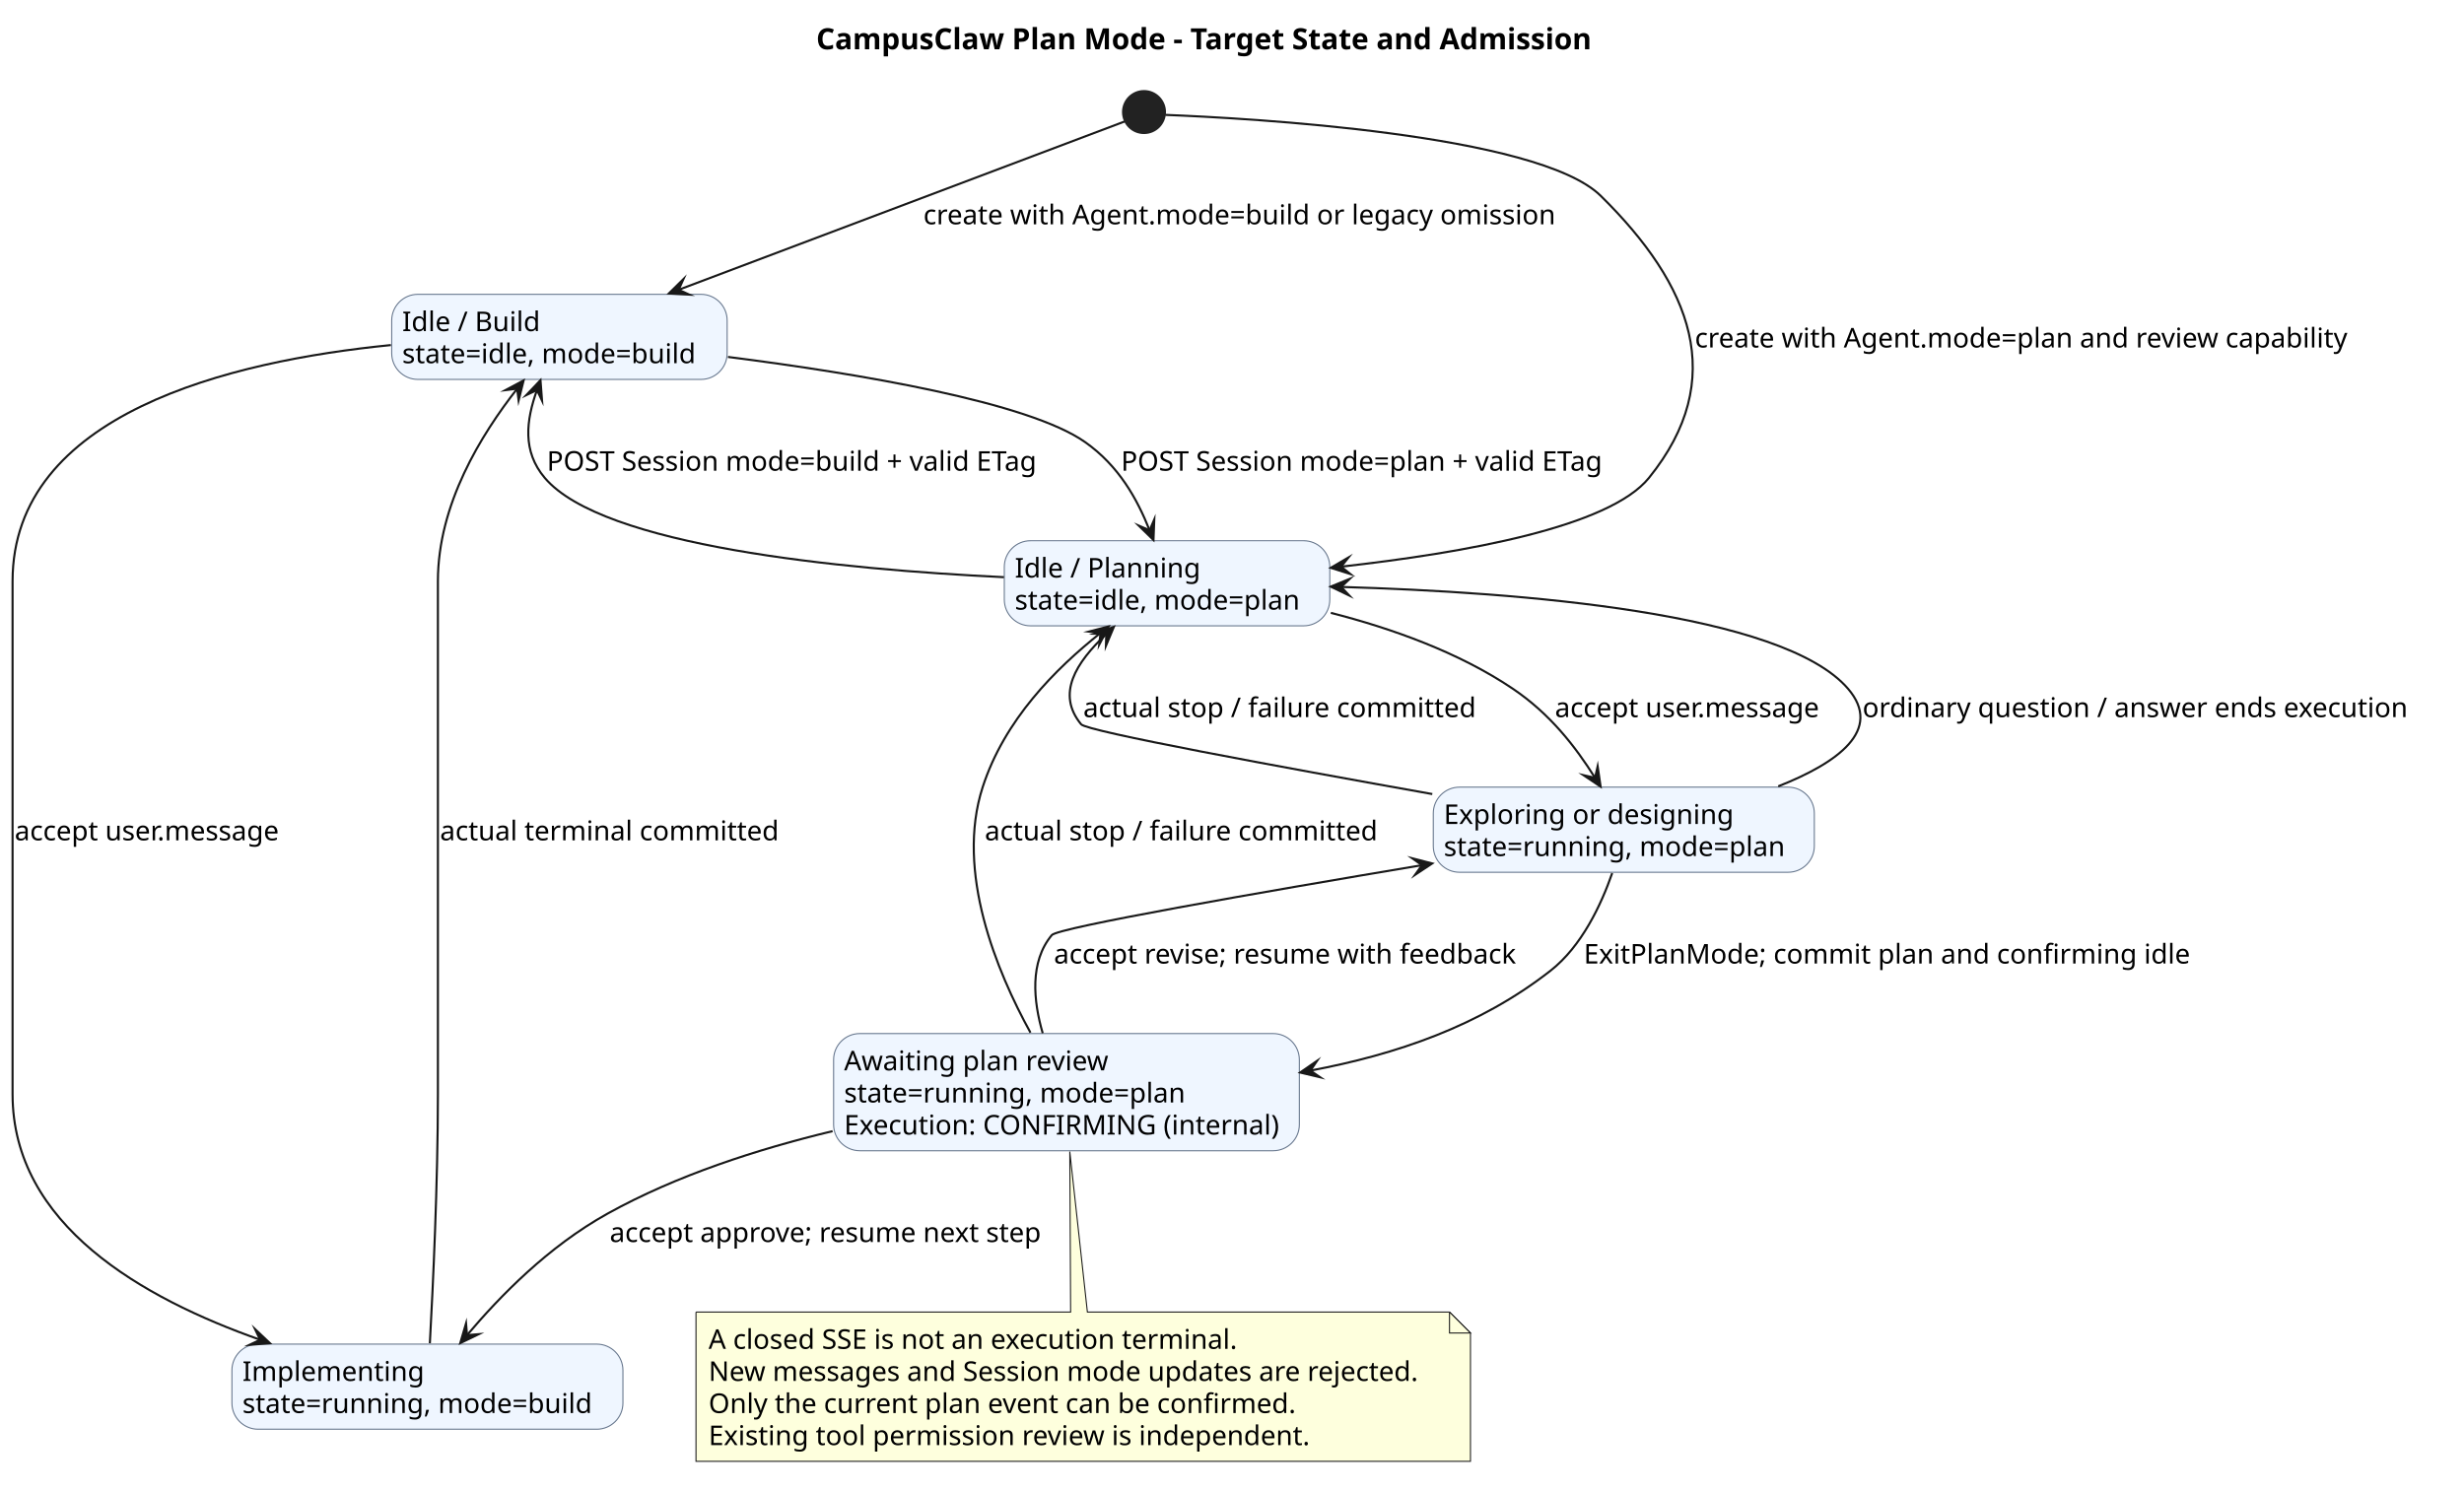
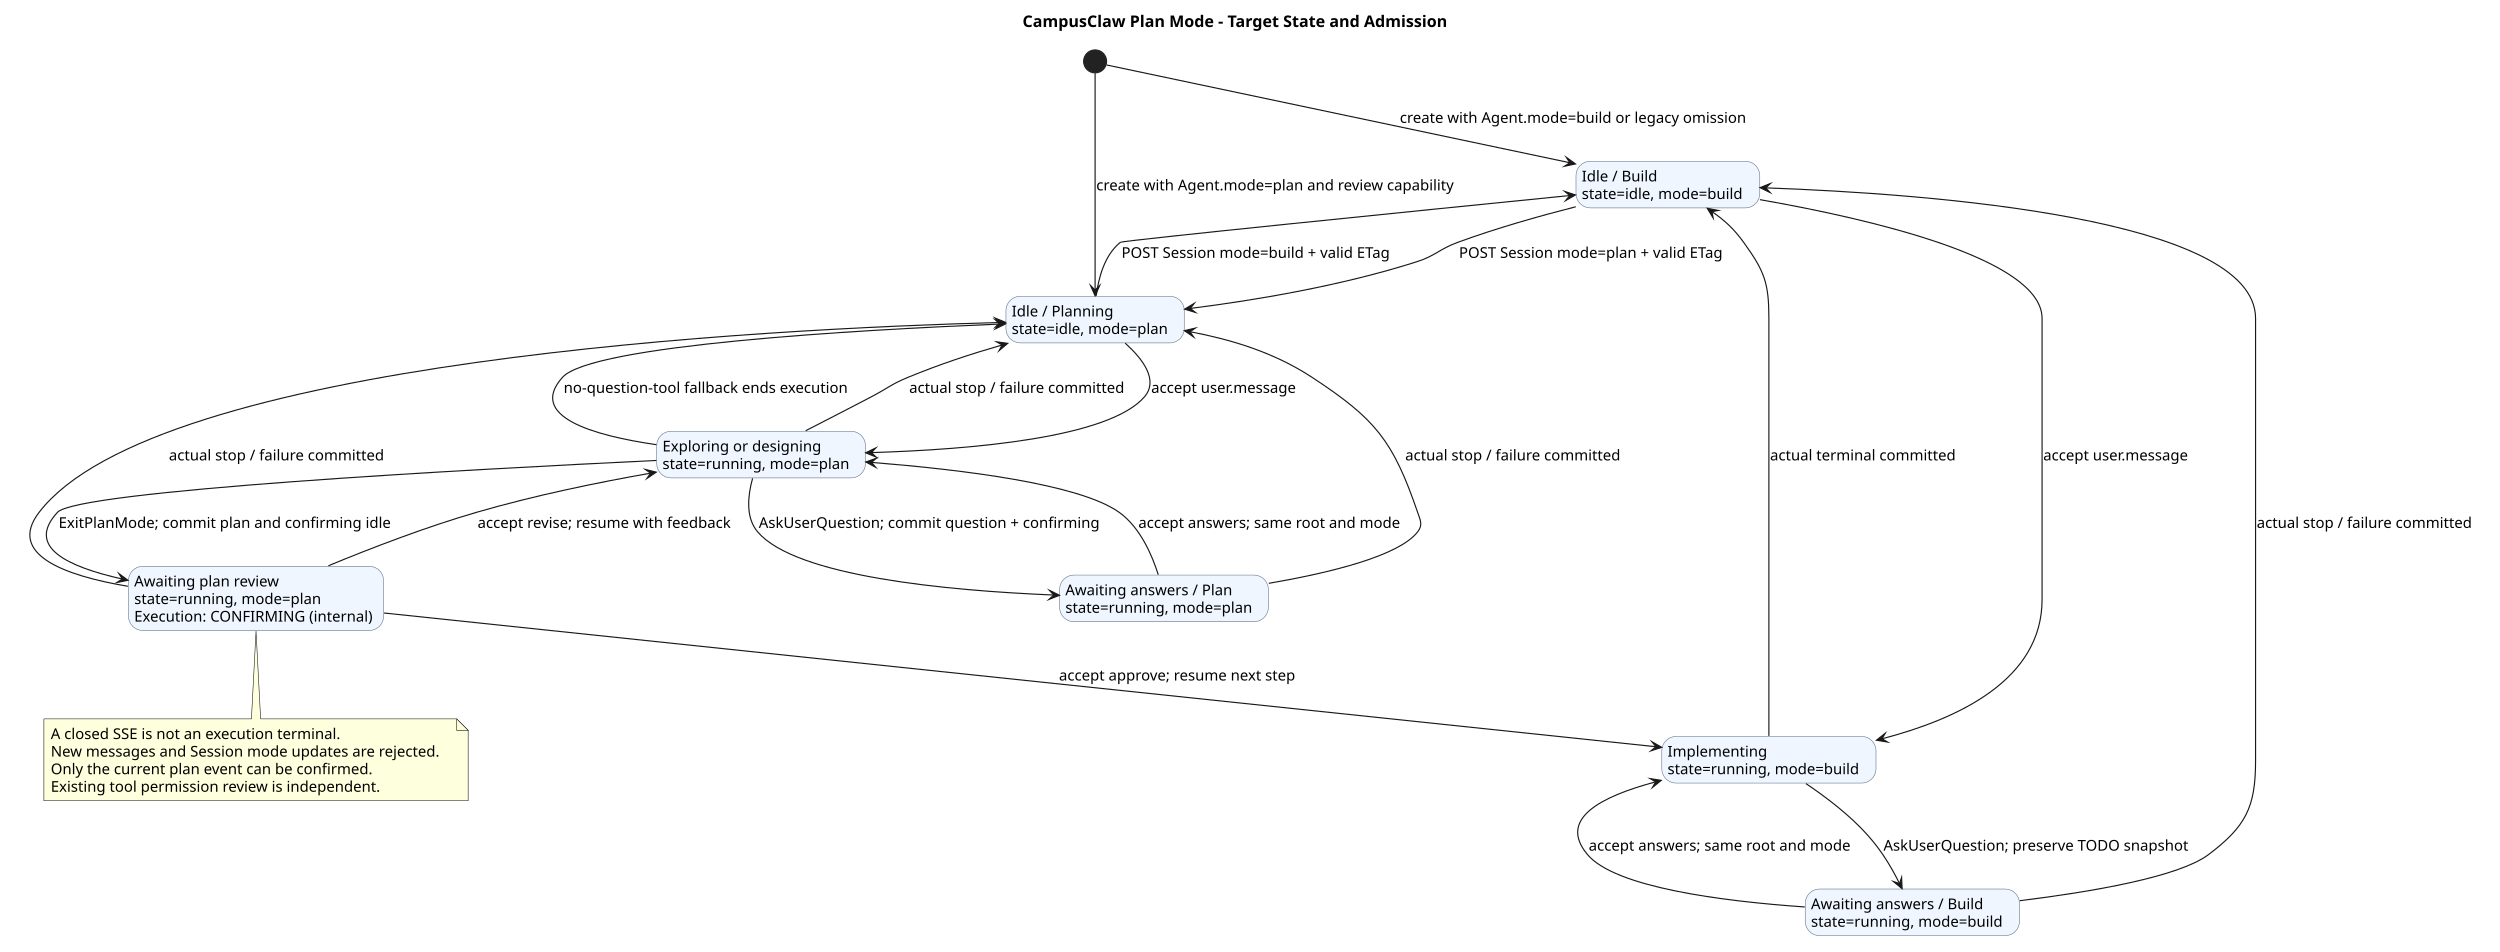
- <svg xmlns="http://www.w3.org/2000/svg" contentStyleType="text/css" data-diagram-type="STATE" height="712px" preserveAspectRatio="none" style="width:1176px;height:712px;background:#FFFFFF;" version="1.1" viewBox="0 0 1176 712" width="1176px" zoomAndPan="magnify">
+ <svg xmlns="http://www.w3.org/2000/svg" contentStyleType="text/css" data-diagram-type="STATE" height="829px" preserveAspectRatio="none" style="width:2178px;height:829px;background:#FFFFFF;" version="1.1" viewBox="0 0 2178 829" width="2178px" zoomAndPan="magnify">
  <defs />
  <g>
-     <g class="title" data-source-line="348">
-       <text fill="#000000" font-family="sans-serif" font-size="14" font-weight="700" lengthAdjust="spacing" textLength="390.018" x="389.556" y="23.535">CampusClaw Plan Mode - Target State and Admission</text>
+     <g class="title" data-source-line="382">
+       <text fill="#000000" font-family="sans-serif" font-size="14" font-weight="700" lengthAdjust="spacing" textLength="390.018" x="890.797" y="23.535">CampusClaw Plan Mode - Target State and Admission</text>
    </g>
-     <rect fill="#EFF6FF" height="40.621" rx="12.5" ry="12.5" style="stroke:#64748B;stroke-width:0.5;" width="160.103" x="186.95" y="140.488" />
-     <text fill="#000000" font-family="sans-serif" font-size="13" lengthAdjust="spacing" textLength="69.215" x="191.95" y="158.057">Idle / Build</text>
-     <text fill="#000000" font-family="sans-serif" font-size="13" lengthAdjust="spacing" textLength="150.103" x="191.95" y="173.367">state=idle, mode=build</text>
-     <rect fill="#EFF6FF" height="40.621" rx="12.5" ry="12.5" style="stroke:#64748B;stroke-width:0.5;" width="155.342" x="479.33" y="258.108" />
-     <text fill="#000000" font-family="sans-serif" font-size="13" lengthAdjust="spacing" textLength="92.162" x="484.33" y="275.677">Idle / Planning</text>
-     <text fill="#000000" font-family="sans-serif" font-size="13" lengthAdjust="spacing" textLength="145.342" x="484.33" y="290.987">state=idle, mode=plan</text>
-     <rect fill="#EFF6FF" height="40.621" rx="12.5" ry="12.5" style="stroke:#64748B;stroke-width:0.5;" width="181.856" x="684.07" y="375.738" />
-     <text fill="#000000" font-family="sans-serif" font-size="13" lengthAdjust="spacing" textLength="143.641" x="689.07" y="393.307">Exploring or designing</text>
-     <text fill="#000000" font-family="sans-serif" font-size="13" lengthAdjust="spacing" textLength="171.856" x="689.07" y="408.617">state=running, mode=plan</text>
-     <rect fill="#EFF6FF" height="55.932" rx="12.5" ry="12.5" style="stroke:#64748B;stroke-width:0.5;" width="222.285" x="397.86" y="493.358" />
-     <text fill="#000000" font-family="sans-serif" font-size="13" lengthAdjust="spacing" textLength="130.438" x="402.86" y="510.927">Awaiting plan review</text>
-     <text fill="#000000" font-family="sans-serif" font-size="13" lengthAdjust="spacing" textLength="171.856" x="402.86" y="526.237">state=running, mode=plan</text>
-     <text fill="#000000" font-family="sans-serif" font-size="13" lengthAdjust="spacing" textLength="212.285" x="402.86" y="541.548">Execution: CONFIRMING (internal)</text>
-     <rect fill="#EFF6FF" height="40.621" rx="12.5" ry="12.5" style="stroke:#64748B;stroke-width:0.5;" width="186.617" x="110.69" y="641.598" />
-     <text fill="#000000" font-family="sans-serif" font-size="13" lengthAdjust="spacing" textLength="87.306" x="115.69" y="659.167">Implementing</text>
-     <text fill="#000000" font-family="sans-serif" font-size="13" lengthAdjust="spacing" textLength="176.617" x="115.69" y="674.477">state=running, mode=build</text>
-     <g class="start_entity" data-qualified-name=".start." data-source-line="363" id="ent0006">
-       <ellipse cx="546" cy="53.488" fill="#222222" rx="10" ry="10" style="stroke:#222222;stroke-width:1;" />
+     <rect fill="#EFF6FF" height="40.621" rx="12.5" ry="12.5" style="stroke:#64748B;stroke-width:0.5;" width="160.103" x="1373" y="140.488" />
+     <text fill="#000000" font-family="sans-serif" font-size="13" lengthAdjust="spacing" textLength="69.215" x="1378" y="158.057">Idle / Build</text>
+     <text fill="#000000" font-family="sans-serif" font-size="13" lengthAdjust="spacing" textLength="150.103" x="1378" y="173.367">state=idle, mode=build</text>
+     <rect fill="#EFF6FF" height="40.621" rx="12.5" ry="12.5" style="stroke:#64748B;stroke-width:0.5;" width="155.342" x="876.38" y="258.108" />
+     <text fill="#000000" font-family="sans-serif" font-size="13" lengthAdjust="spacing" textLength="92.162" x="881.38" y="275.677">Idle / Planning</text>
+     <text fill="#000000" font-family="sans-serif" font-size="13" lengthAdjust="spacing" textLength="145.342" x="881.38" y="290.987">state=idle, mode=plan</text>
+     <rect fill="#EFF6FF" height="40.621" rx="12.5" ry="12.5" style="stroke:#64748B;stroke-width:0.5;" width="181.856" x="572.12" y="375.728" />
+     <text fill="#000000" font-family="sans-serif" font-size="13" lengthAdjust="spacing" textLength="143.641" x="577.12" y="393.297">Exploring or designing</text>
+     <text fill="#000000" font-family="sans-serif" font-size="13" lengthAdjust="spacing" textLength="171.856" x="577.12" y="408.607">state=running, mode=plan</text>
+     <rect fill="#EFF6FF" height="55.932" rx="12.5" ry="12.5" style="stroke:#64748B;stroke-width:0.5;" width="222.285" x="111.91" y="493.358" />
+     <text fill="#000000" font-family="sans-serif" font-size="13" lengthAdjust="spacing" textLength="130.438" x="116.91" y="510.927">Awaiting plan review</text>
+     <text fill="#000000" font-family="sans-serif" font-size="13" lengthAdjust="spacing" textLength="171.856" x="116.91" y="526.237">state=running, mode=plan</text>
+     <text fill="#000000" font-family="sans-serif" font-size="13" lengthAdjust="spacing" textLength="212.285" x="116.91" y="541.548">Execution: CONFIRMING (internal)</text>
+     <rect fill="#EFF6FF" height="40.621" rx="12.5" ry="12.5" style="stroke:#64748B;stroke-width:0.5;" width="186.617" x="1447.74" y="641.598" />
+     <text fill="#000000" font-family="sans-serif" font-size="13" lengthAdjust="spacing" textLength="87.306" x="1452.74" y="659.167">Implementing</text>
+     <text fill="#000000" font-family="sans-serif" font-size="13" lengthAdjust="spacing" textLength="176.617" x="1452.74" y="674.477">state=running, mode=build</text>
+     <rect fill="#EFF6FF" height="40.621" rx="12.5" ry="12.5" style="stroke:#64748B;stroke-width:0.5;" width="181.856" x="923.12" y="501.008" />
+     <text fill="#000000" font-family="sans-serif" font-size="13" lengthAdjust="spacing" textLength="151.144" x="928.12" y="518.577">Awaiting answers / Plan</text>
+     <text fill="#000000" font-family="sans-serif" font-size="13" lengthAdjust="spacing" textLength="171.856" x="928.12" y="533.887">state=running, mode=plan</text>
+     <rect fill="#EFF6FF" height="40.621" rx="12.5" ry="12.5" style="stroke:#64748B;stroke-width:0.5;" width="186.617" x="1572.74" y="774.528" />
+     <text fill="#000000" font-family="sans-serif" font-size="13" lengthAdjust="spacing" textLength="156.197" x="1577.74" y="792.097">Awaiting answers / Build</text>
+     <text fill="#000000" font-family="sans-serif" font-size="13" lengthAdjust="spacing" textLength="176.617" x="1577.74" y="807.407">state=running, mode=build</text>
+     <g class="start_entity" data-qualified-name=".start." data-source-line="399" id="ent0008">
+       <ellipse cx="954.05" cy="53.488" fill="#222222" rx="10" ry="10" style="stroke:#222222;stroke-width:1;" />
    </g>
-     <g class="entity" data-qualified-name="GMN20" data-source-line="378" id="ent0021">
-       <path d="M332.18,626.288 L332.18,697.53 A0,0 0 0 0 332.18,697.53 L701.812,697.53 A0,0 0 0 0 701.812,697.53 L701.812,636.288 L691.812,626.288 L518.98,626.288 L510.58,549.698 L510.98,626.288 L332.18,626.288 A0,0 0 0 0 332.18,626.288" fill="#FEFFDD" style="stroke:#181818;stroke-width:0.5;" />
-       <path d="M691.812,626.288 L691.812,636.288 L701.812,636.288 L691.812,626.288" fill="#FEFFDD" style="stroke:#181818;stroke-width:0.5;" />
-       <text fill="#000000" font-family="sans-serif" font-size="13" lengthAdjust="spacing" textLength="264.107" x="338.18" y="643.857">A closed SSE is not an execution terminal.</text>
-       <text fill="#000000" font-family="sans-serif" font-size="13" lengthAdjust="spacing" textLength="348.632" x="338.18" y="659.167">New messages and Session mode updates are rejected.</text>
-       <text fill="#000000" font-family="sans-serif" font-size="13" lengthAdjust="spacing" textLength="290.126" x="338.18" y="674.478">Only the current plan event can be confirmed.</text>
-       <text fill="#000000" font-family="sans-serif" font-size="13" lengthAdjust="spacing" textLength="298.962" x="338.18" y="689.788">Existing tool permission review is independent.</text>
+     <g class="entity" data-qualified-name="GMN28" data-source-line="420" id="ent0029">
+       <path d="M38.23,626.288 L38.23,697.53 A0,0 0 0 0 38.23,697.53 L407.862,697.53 A0,0 0 0 0 407.862,697.53 L407.862,636.288 L397.862,626.288 L227.05,626.288 L223.05,549.698 L219.05,626.288 L38.23,626.288 A0,0 0 0 0 38.23,626.288" fill="#FEFFDD" style="stroke:#181818;stroke-width:0.5;" />
+       <path d="M397.862,626.288 L397.862,636.288 L407.862,636.288 L397.862,626.288" fill="#FEFFDD" style="stroke:#181818;stroke-width:0.5;" />
+       <text fill="#000000" font-family="sans-serif" font-size="13" lengthAdjust="spacing" textLength="264.107" x="44.23" y="643.857">A closed SSE is not an execution terminal.</text>
+       <text fill="#000000" font-family="sans-serif" font-size="13" lengthAdjust="spacing" textLength="348.632" x="44.23" y="659.167">New messages and Session mode updates are rejected.</text>
+       <text fill="#000000" font-family="sans-serif" font-size="13" lengthAdjust="spacing" textLength="290.126" x="44.23" y="674.478">Only the current plan event can be confirmed.</text>
+       <text fill="#000000" font-family="sans-serif" font-size="13" lengthAdjust="spacing" textLength="298.962" x="44.23" y="689.788">Existing tool permission review is independent.</text>
    </g>
-     <g class="link" data-entity-1="ent0006" data-entity-2="ent0001" data-link-type="dependency" data-source-line="363" id="lnk7">
-       <path d="M536.72,57.998 C503.34,70.598 392.458,112.442 323.898,138.322" fill="none" id="*start*-to-Normal" style="stroke:#181818;stroke-width:1;" />
-       <polygon fill="#181818" points="319.22,140.088,329.053,140.652,323.898,138.322,326.228,133.168,319.22,140.088" style="stroke:#181818;stroke-width:1;stroke-linejoin:miter;stroke-miterlimit:10;" />
-       <text fill="#000000" font-family="sans-serif" font-size="13" lengthAdjust="spacing" textLength="314.952" x="440.69" y="107.057">create with Agent.mode=build or legacy omission</text>
+     <g class="link" data-entity-1="ent0008" data-entity-2="ent0001" data-link-type="dependency" data-source-line="399" id="lnk9">
+       <path d="M964.02,56.598 C1014.81,67.308 1242.388,115.346 1367.648,141.776" fill="none" id="*start*-to-Normal" style="stroke:#181818;stroke-width:1;" />
+       <polygon fill="#181818" points="1372.54,142.808,1364.56,137.036,1367.648,141.776,1362.908,144.864,1372.54,142.808" style="stroke:#181818;stroke-width:1;stroke-linejoin:miter;stroke-miterlimit:10;" />
+       <text fill="#000000" font-family="sans-serif" font-size="13" lengthAdjust="spacing" textLength="314.952" x="1219.51" y="107.057">create with Agent.mode=build or legacy omission</text>
    </g>
-     <g class="link" data-entity-1="ent0006" data-entity-2="ent0002" data-link-type="dependency" data-source-line="364" id="lnk8">
-       <path d="M556.2,54.838 C595.16,56.378 733.92,63.898 764,93.488 C807.26,136.068 825.16,180.908 787,228.108 C768,251.618 699.069,263.86 640.089,270.49" fill="none" id="*start*-to-PlanIdle" style="stroke:#181818;stroke-width:1;" />
-       <polygon fill="#181818" points="635.12,271.048,644.51,274.018,640.089,270.49,643.617,266.068,635.12,271.048" style="stroke:#181818;stroke-width:1;stroke-linejoin:miter;stroke-miterlimit:10;" />
-       <text fill="#000000" font-family="sans-serif" font-size="13" lengthAdjust="spacing" textLength="324.251" x="808.9" y="165.867">create with Agent.mode=plan and review capability</text>
+     <g class="link" data-entity-1="ent0008" data-entity-2="ent0002" data-link-type="dependency" data-source-line="400" id="lnk10">
+       <path d="M954.05,63.788 C954.05,97.158 954.05,206.408 954.05,252.698" fill="none" id="*start*-to-PlanIdle" style="stroke:#181818;stroke-width:1;" />
+       <polygon fill="#181818" points="954.05,257.698,958.05,248.698,954.05,252.698,950.05,248.698,954.05,257.698" style="stroke:#181818;stroke-width:1;stroke-linejoin:miter;stroke-miterlimit:10;" />
+       <text fill="#000000" font-family="sans-serif" font-size="13" lengthAdjust="spacing" textLength="324.251" x="955.05" y="165.867">create with Agent.mode=plan and review capability</text>
    </g>
-     <g class="link" data-entity-1="ent0001" data-entity-2="ent0002" data-link-type="dependency" data-source-line="365" id="lnk9">
-       <path d="M347.43,170.378 C410.14,178.368 490.96,191.948 518,211.108 C534.02,222.468 542.65,238.003 548.67,253.123" fill="none" id="Normal-to-PlanIdle" style="stroke:#181818;stroke-width:1;" />
-       <polygon fill="#181818" points="550.52,257.768,550.907,247.927,548.67,253.123,543.475,250.886,550.52,257.768" style="stroke:#181818;stroke-width:1;stroke-linejoin:miter;stroke-miterlimit:10;" />
-       <text fill="#000000" font-family="sans-serif" font-size="13" lengthAdjust="spacing" textLength="243.94" x="535.03" y="224.677">POST Session mode=plan + valid ETag</text>
+     <g class="link" data-entity-1="ent0001" data-entity-2="ent0002" data-link-type="dependency" data-source-line="401" id="lnk11">
+       <path d="M1372.82,180.128 C1340.49,188.358 1303.1,198.968 1270.05,211.108 C1253.44,217.218 1250.91,222.748 1234.05,228.108 C1167.49,249.268 1093.92,261.466 1037,268.716" fill="none" id="Normal-to-PlanIdle" style="stroke:#181818;stroke-width:1;" />
+       <polygon fill="#181818" points="1032.04,269.348,1041.473,272.179,1037,268.716,1040.463,264.243,1032.04,269.348" style="stroke:#181818;stroke-width:1;stroke-linejoin:miter;stroke-miterlimit:10;" />
+       <text fill="#000000" font-family="sans-serif" font-size="13" lengthAdjust="spacing" textLength="243.94" x="1271.05" y="224.677">POST Session mode=plan + valid ETag</text>
    </g>
-     <g class="link" data-entity-1="ent0002" data-entity-2="ent0001" data-link-type="dependency" data-source-line="366" id="lnk10">
-       <path d="M479.16,275.508 C400.77,271.748 287.59,260.658 260,228.108 C249.22,215.398 251.102,200.718 256.282,186.178" fill="none" id="PlanIdle-to-Normal" style="stroke:#181818;stroke-width:1;" />
-       <polygon fill="#181818" points="257.96,181.468,251.172,188.604,256.282,186.178,258.708,191.289,257.96,181.468" style="stroke:#181818;stroke-width:1;stroke-linejoin:miter;stroke-miterlimit:10;" />
-       <text fill="#000000" font-family="sans-serif" font-size="13" lengthAdjust="spacing" textLength="248.701" x="261" y="224.677">POST Session mode=build + valid ETag</text>
+     <g class="link" data-entity-1="ent0002" data-entity-2="ent0001" data-link-type="dependency" data-source-line="402" id="lnk12">
+       <path d="M955.06,257.668 C956.96,242.488 962.15,222.278 976.05,211.108 C977.97,209.568 1232.075,183.927 1367.555,170.347" fill="none" id="PlanIdle-to-Normal" style="stroke:#181818;stroke-width:1;" />
+       <polygon fill="#181818" points="1372.53,169.848,1363.176,166.766,1367.555,170.347,1363.974,174.726,1372.53,169.848" style="stroke:#181818;stroke-width:1;stroke-linejoin:miter;stroke-miterlimit:10;" />
+       <text fill="#000000" font-family="sans-serif" font-size="13" lengthAdjust="spacing" textLength="248.701" x="977.05" y="224.677">POST Session mode=build + valid ETag</text>
    </g>
-     <g class="link" data-entity-1="ent0002" data-entity-2="ent0003" data-link-type="dependency" data-source-line="367" id="lnk11">
-       <path d="M635.17,292.538 C664.16,299.948 696.22,311.348 722,328.738 C739.84,340.768 751.905,356.408 761.265,371.268" fill="none" id="PlanIdle-to-Planning" style="stroke:#181818;stroke-width:1;" />
-       <polygon fill="#181818" points="763.93,375.498,762.518,365.751,761.265,371.268,755.749,370.015,763.93,375.498" style="stroke:#181818;stroke-width:1;stroke-linejoin:miter;stroke-miterlimit:10;" />
-       <text fill="#000000" font-family="sans-serif" font-size="13" lengthAdjust="spacing" textLength="131.428" x="742.13" y="342.307">accept user.message</text>
+     <g class="link" data-entity-1="ent0002" data-entity-2="ent0003" data-link-type="dependency" data-source-line="403" id="lnk13">
+       <path d="M980.27,298.968 C995.57,312.718 1009.6,331.188 997.05,345.728 C966.22,381.448 847.058,391.594 759.158,394.314" fill="none" id="PlanIdle-to-Planning" style="stroke:#181818;stroke-width:1;" />
+       <polygon fill="#181818" points="754.16,394.468,763.279,398.188,759.158,394.314,763.032,390.192,754.16,394.468" style="stroke:#181818;stroke-width:1;stroke-linejoin:miter;stroke-miterlimit:10;" />
+       <text fill="#000000" font-family="sans-serif" font-size="13" lengthAdjust="spacing" textLength="131.428" x="1002.89" y="342.297">accept user.message</text>
    </g>
-     <g class="link" data-entity-1="ent0003" data-entity-2="ent0002" data-link-type="dependency" data-source-line="368" id="lnk12">
-       <path d="M848.7,375.338 C877.03,364.168 898.95,348.458 882,328.738 C850.79,292.438 725.938,282.685 640.108,280.165" fill="none" id="Planning-to-PlanIdle" style="stroke:#181818;stroke-width:1;" />
-       <polygon fill="#181818" points="635.11,280.018,643.989,284.281,640.108,280.165,644.223,276.284,635.11,280.018" style="stroke:#181818;stroke-width:1;stroke-linejoin:miter;stroke-miterlimit:10;" />
-       <text fill="#000000" font-family="sans-serif" font-size="13" lengthAdjust="spacing" textLength="271.21" x="888.92" y="342.307">ordinary question / answer ends execution</text>
+     <g class="link" data-entity-1="ent0003" data-entity-2="ent0002" data-link-type="dependency" data-source-line="410" id="lnk20">
+       <path d="M571.92,387.418 C515.68,379.258 459.61,362.578 490.05,328.728 C515.34,300.608 745.654,287.484 871.114,282.324" fill="none" id="Planning-to-PlanIdle" style="stroke:#181818;stroke-width:1;" />
+       <polygon fill="#181818" points="876.11,282.118,866.953,278.491,871.114,282.324,867.282,286.485,876.11,282.118" style="stroke:#181818;stroke-width:1;stroke-linejoin:miter;stroke-miterlimit:10;" />
+       <text fill="#000000" font-family="sans-serif" font-size="13" lengthAdjust="spacing" textLength="263.891" x="491.05" y="342.297">no-question-tool fallback ends execution</text>
    </g>
-     <g class="link" data-entity-1="ent0003" data-entity-2="ent0002" data-link-type="dependency" data-source-line="374" id="lnk18">
-       <path d="M683.59,379.028 C610.16,365.948 518.78,349.098 516,345.738 C504.01,331.238 513.487,316.373 527.987,302.663" fill="none" id="Planning-to-PlanIdle-1" style="stroke:#181818;stroke-width:1;" />
-       <polygon fill="#181818" points="531.62,299.228,522.332,302.505,527.987,302.663,527.828,308.318,531.62,299.228" style="stroke:#181818;stroke-width:1;stroke-linejoin:miter;stroke-miterlimit:10;" />
-       <text fill="#000000" font-family="sans-serif" font-size="13" lengthAdjust="spacing" textLength="196.561" x="517" y="342.307">actual stop / failure committed</text>
+     <g class="link" data-entity-1="ent0003" data-entity-2="ent0002" data-link-type="dependency" data-source-line="416" id="lnk26">
+       <path d="M701.88,375.248 C719.38,366.288 740.28,355.538 759.05,345.728 C773.32,338.278 776.16,334.868 791.05,328.728 C818.79,317.298 845.358,308.571 873.118,300.521" fill="none" id="Planning-to-PlanIdle-1" style="stroke:#181818;stroke-width:1;" />
+       <polygon fill="#181818" points="877.92,299.128,868.162,297.793,873.118,300.521,870.39,305.477,877.92,299.128" style="stroke:#181818;stroke-width:1;stroke-linejoin:miter;stroke-miterlimit:10;" />
+       <text fill="#000000" font-family="sans-serif" font-size="13" lengthAdjust="spacing" textLength="196.561" x="792.05" y="342.297">actual stop / failure committed</text>
    </g>
-     <g class="link" data-entity-1="ent0003" data-entity-2="ent0004" data-link-type="dependency" data-source-line="369" id="lnk13">
-       <path d="M769.46,416.768 C764.25,431.728 754.97,451.648 740,463.358 C706.07,489.878 666.384,503.312 625.423,511.032" fill="none" id="Planning-to-Reviewing" style="stroke:#181818;stroke-width:1;" />
-       <polygon fill="#181818" points="620.51,511.958,630.095,514.222,625.423,511.032,628.613,506.361,620.51,511.958" style="stroke:#181818;stroke-width:1;stroke-linejoin:miter;stroke-miterlimit:10;" />
-       <text fill="#000000" font-family="sans-serif" font-size="13" lengthAdjust="spacing" textLength="298.848" x="755.88" y="459.927">ExitPlanMode; commit plan and confirming idle</text>
+     <g class="link" data-entity-1="ent0003" data-entity-2="ent0006" data-link-type="dependency" data-source-line="404" id="lnk14">
+       <path d="M655.65,416.758 C651.58,431.318 649.29,450.718 660.05,463.358 C693.2,502.268 824.544,514.489 918.014,518.399" fill="none" id="Planning-to-AskingPlan" style="stroke:#181818;stroke-width:1;" />
+       <polygon fill="#181818" points="923.01,518.608,914.185,514.236,918.014,518.399,913.851,522.229,923.01,518.608" style="stroke:#181818;stroke-width:1;stroke-linejoin:miter;stroke-miterlimit:10;" />
+       <text fill="#000000" font-family="sans-serif" font-size="13" lengthAdjust="spacing" textLength="309.969" x="661.05" y="459.927">AskUserQuestion; commit question + confirming</text>
    </g>
-     <g class="link" data-entity-1="ent0004" data-entity-2="ent0003" data-link-type="dependency" data-source-line="370" id="lnk14">
-       <path d="M497.66,493.198 C493.19,477.808 491.33,459.118 502,446.358 C505.01,442.758 600.469,426.117 678.649,412.977" fill="none" id="Reviewing-to-Planning" style="stroke:#181818;stroke-width:1;" />
-       <polygon fill="#181818" points="683.58,412.148,674.042,409.695,678.649,412.977,675.367,417.585,683.58,412.148" style="stroke:#181818;stroke-width:1;stroke-linejoin:miter;stroke-miterlimit:10;" />
-       <text fill="#000000" font-family="sans-serif" font-size="13" lengthAdjust="spacing" textLength="228.674" x="503" y="459.927">accept revise; resume with feedback</text>
+     <g class="link" data-entity-1="ent0006" data-entity-2="ent0003" data-link-type="dependency" data-source-line="405" id="lnk15">
+       <path d="M1009.07,500.648 C1003.65,483.488 993.23,459.368 975.05,446.358 C940.49,421.618 838.384,409.155 759.264,402.855" fill="none" id="AskingPlan-to-Planning" style="stroke:#181818;stroke-width:1;" />
+       <polygon fill="#181818" points="754.28,402.458,762.934,407.16,759.264,402.855,763.569,399.185,754.28,402.458" style="stroke:#181818;stroke-width:1;stroke-linejoin:miter;stroke-miterlimit:10;" />
+       <text fill="#000000" font-family="sans-serif" font-size="13" lengthAdjust="spacing" textLength="234.857" x="991.71" y="459.927">accept answers; same root and mode</text>
    </g>
-     <g class="link" data-entity-1="ent0004" data-entity-2="ent0005" data-link-type="dependency" data-source-line="371" id="lnk15">
-       <path d="M397.37,539.938 C361.61,548.518 322.8,561.068 290,579.288 C261.57,595.078 238.703,618.654 222.893,637.304" fill="none" id="Reviewing-to-Implementing" style="stroke:#181818;stroke-width:1;" />
-       <polygon fill="#181818" points="219.66,641.118,228.531,636.84,222.893,637.304,222.429,631.667,219.66,641.118" style="stroke:#181818;stroke-width:1;stroke-linejoin:miter;stroke-miterlimit:10;" />
-       <text fill="#000000" font-family="sans-serif" font-size="13" lengthAdjust="spacing" textLength="213.865" x="291" y="592.857">accept approve; resume next step</text>
+     <g class="link" data-entity-1="ent0005" data-entity-2="ent0007" data-link-type="dependency" data-source-line="406" id="lnk16">
+       <path d="M1573.35,682.678 C1590.63,694.298 1611.5,710.118 1627.05,727.528 C1639.59,741.568 1647.922,755.782 1654.872,769.742" fill="none" id="Implementing-to-AskingBuild" style="stroke:#181818;stroke-width:1;" />
+       <polygon fill="#181818" points="1657.1,774.218,1656.67,764.379,1654.872,769.742,1649.508,767.944,1657.1,774.218" style="stroke:#181818;stroke-width:1;stroke-linejoin:miter;stroke-miterlimit:10;" />
+       <text fill="#000000" font-family="sans-serif" font-size="13" lengthAdjust="spacing" textLength="274.212" x="1640.85" y="741.097">AskUserQuestion; preserve TODO snapshot</text>
    </g>
-     <g class="link" data-entity-1="ent0001" data-entity-2="ent0005" data-link-type="dependency" data-source-line="372" id="lnk16">
-       <path d="M186.56,164.718 C109.87,172.318 6,197.388 6,277.418 C6,277.418 6,277.418 6,522.318 C6,584.738 68.135,619.744 124.145,639.514" fill="none" id="Normal-to-Implementing" style="stroke:#181818;stroke-width:1;" />
-       <polygon fill="#181818" points="128.86,641.178,121.705,634.411,124.145,639.514,119.042,641.955,128.86,641.178" style="stroke:#181818;stroke-width:1;stroke-linejoin:miter;stroke-miterlimit:10;" />
-       <text fill="#000000" font-family="sans-serif" font-size="13" lengthAdjust="spacing" textLength="131.428" x="7" y="401.117">accept user.message</text>
+     <g class="link" data-entity-1="ent0007" data-entity-2="ent0005" data-link-type="dependency" data-source-line="407" id="lnk17">
+       <path d="M1572.32,790.148 C1499.53,785.088 1407.04,773.058 1383.05,744.528 C1356.82,713.338 1394.82,693.902 1442.46,681.142" fill="none" id="AskingBuild-to-Implementing" style="stroke:#181818;stroke-width:1;" />
+       <polygon fill="#181818" points="1447.29,679.848,1437.562,678.313,1442.46,681.142,1439.631,686.041,1447.29,679.848" style="stroke:#181818;stroke-width:1;stroke-linejoin:miter;stroke-miterlimit:10;" />
+       <text fill="#000000" font-family="sans-serif" font-size="13" lengthAdjust="spacing" textLength="234.857" x="1384.05" y="741.097">accept answers; same root and mode</text>
    </g>
-     <g class="link" data-entity-1="ent0005" data-entity-2="ent0001" data-link-type="dependency" data-source-line="373" id="lnk17">
-       <path d="M205.16,641.178 C206.64,614.308 209,564.698 209,522.318 C209,277.418 209,277.418 209,277.418 C209,240.588 229.722,207.438 246.832,185.538" fill="none" id="Implementing-to-Normal" style="stroke:#181818;stroke-width:1;" />
-       <polygon fill="#181818" points="249.91,181.598,241.217,186.228,246.832,185.538,247.521,191.153,249.91,181.598" style="stroke:#181818;stroke-width:1;stroke-linejoin:miter;stroke-miterlimit:10;" />
-       <text fill="#000000" font-family="sans-serif" font-size="13" lengthAdjust="spacing" textLength="166.08" x="210" y="401.117">actual terminal committed</text>
+     <g class="link" data-entity-1="ent0006" data-entity-2="ent0002" data-link-type="dependency" data-source-line="408" id="lnk18">
+       <path d="M1105.41,508.188 C1158.78,499.018 1218.76,484.378 1235.05,463.358 C1239.68,457.378 1237.51,453.498 1235.05,446.358 C1213.43,383.608 1198.52,365.168 1143.05,328.728 C1110.03,307.048 1072.833,295.817 1036.753,288.997" fill="none" id="AskingPlan-to-PlanIdle" style="stroke:#181818;stroke-width:1;" />
+       <polygon fill="#181818" points="1031.84,288.068,1039.94,293.67,1036.753,288.997,1041.426,285.81,1031.84,288.068" style="stroke:#181818;stroke-width:1;stroke-linejoin:miter;stroke-miterlimit:10;" />
+       <text fill="#000000" font-family="sans-serif" font-size="13" lengthAdjust="spacing" textLength="196.561" x="1224.2" y="401.107">actual stop / failure committed</text>
    </g>
-     <g class="link" data-entity-1="ent0004" data-entity-2="ent0002" data-link-type="dependency" data-source-line="375" id="lnk19">
-       <path d="M491.82,492.928 C475.72,463.698 455.92,416.118 469,375.738 C479.4,343.628 503.588,319.382 525.268,302.123" fill="none" id="Reviewing-to-PlanIdle" style="stroke:#181818;stroke-width:1;" />
-       <polygon fill="#181818" points="529.18,299.008,519.648,301.485,525.268,302.123,524.63,307.743,529.18,299.008" style="stroke:#181818;stroke-width:1;stroke-linejoin:miter;stroke-miterlimit:10;" />
-       <text fill="#000000" font-family="sans-serif" font-size="13" lengthAdjust="spacing" textLength="196.561" x="470" y="401.117">actual stop / failure committed</text>
+     <g class="link" data-entity-1="ent0007" data-entity-2="ent0001" data-link-type="dependency" data-source-line="409" id="lnk19">
+       <path d="M1759.6,784.698 C1822.47,776.948 1898.35,763.938 1924.05,744.528 C1956.44,720.058 1965.05,703.498 1965.05,662.908 C1965.05,277.418 1965.05,277.418 1965.05,277.418 C1965.05,189.998 1682.417,168.848 1538.327,163.658" fill="none" id="AskingBuild-to-Normal" style="stroke:#181818;stroke-width:1;" />
+       <polygon fill="#181818" points="1533.33,163.478,1542.18,167.8,1538.327,163.658,1542.468,159.805,1533.33,163.478" style="stroke:#181818;stroke-width:1;stroke-linejoin:miter;stroke-miterlimit:10;" />
+       <text fill="#000000" font-family="sans-serif" font-size="13" lengthAdjust="spacing" textLength="196.561" x="1966.05" y="459.927">actual stop / failure committed</text>
+     </g>
+     <g class="link" data-entity-1="ent0003" data-entity-2="ent0004" data-link-type="dependency" data-source-line="411" id="lnk21">
+       <path d="M571.83,401.158 C405.3,409.108 67.47,427.468 50.05,446.358 C22.42,476.298 57.921,493.533 106.581,504.453" fill="none" id="Planning-to-Reviewing" style="stroke:#181818;stroke-width:1;" />
+       <polygon fill="#181818" points="111.46,505.548,103.554,499.675,106.581,504.453,101.802,507.481,111.46,505.548" style="stroke:#181818;stroke-width:1;stroke-linejoin:miter;stroke-miterlimit:10;" />
+       <text fill="#000000" font-family="sans-serif" font-size="13" lengthAdjust="spacing" textLength="298.848" x="51.05" y="459.927">ExitPlanMode; commit plan and confirming idle</text>
+     </g>
+     <g class="link" data-entity-1="ent0004" data-entity-2="ent0003" data-link-type="dependency" data-source-line="412" id="lnk22">
+       <path d="M286.11,492.878 C323.13,477.568 371.13,459.078 415.05,446.358 C466.17,431.538 519.577,420.57 566.817,412.21" fill="none" id="Reviewing-to-Planning" style="stroke:#181818;stroke-width:1;" />
+       <polygon fill="#181818" points="571.74,411.338,562.181,408.968,566.817,412.21,563.575,416.845,571.74,411.338" style="stroke:#181818;stroke-width:1;stroke-linejoin:miter;stroke-miterlimit:10;" />
+       <text fill="#000000" font-family="sans-serif" font-size="13" lengthAdjust="spacing" textLength="228.674" x="416.05" y="459.927">accept revise; resume with feedback</text>
+     </g>
+     <g class="link" data-entity-1="ent0004" data-entity-2="ent0005" data-link-type="dependency" data-source-line="413" id="lnk23">
+       <path d="M334.57,534.048 C589.53,560.858 1206.227,625.695 1442.687,650.565" fill="none" id="Reviewing-to-Implementing" style="stroke:#181818;stroke-width:1;" />
+       <polygon fill="#181818" points="1447.66,651.088,1439.128,646.169,1442.687,650.565,1438.291,654.125,1447.66,651.088" style="stroke:#181818;stroke-width:1;stroke-linejoin:miter;stroke-miterlimit:10;" />
+       <text fill="#000000" font-family="sans-serif" font-size="13" lengthAdjust="spacing" textLength="213.865" x="922.57" y="592.857">accept approve; resume next step</text>
+     </g>
+     <g class="link" data-entity-1="ent0001" data-entity-2="ent0005" data-link-type="dependency" data-source-line="414" id="lnk24">
+       <path d="M1533.22,173.928 C1629.74,190.838 1779.05,225.398 1779.05,277.418 C1779.05,277.418 1779.05,277.418 1779.05,522.318 C1779.05,592.248 1706.208,626.246 1639.608,643.626" fill="none" id="Normal-to-Implementing" style="stroke:#181818;stroke-width:1;" />
+       <polygon fill="#181818" points="1634.77,644.888,1644.488,646.486,1639.608,643.626,1642.468,638.745,1634.77,644.888" style="stroke:#181818;stroke-width:1;stroke-linejoin:miter;stroke-miterlimit:10;" />
+       <text fill="#000000" font-family="sans-serif" font-size="13" lengthAdjust="spacing" textLength="131.428" x="1780.05" y="401.107">accept user.message</text>
+     </g>
+     <g class="link" data-entity-1="ent0005" data-entity-2="ent0001" data-link-type="dependency" data-source-line="415" id="lnk25">
+       <path d="M1541.05,641.168 C1541.05,614.288 1541.05,564.668 1541.05,522.318 C1541.05,277.418 1541.05,277.418 1541.05,277.418 C1541.05,246.368 1537.21,236.298 1519.05,211.108 C1510.68,199.508 1502.878,192.312 1491.488,184.352" fill="none" id="Implementing-to-Normal" style="stroke:#181818;stroke-width:1;" />
+       <polygon fill="#181818" points="1487.39,181.488,1492.476,189.923,1491.488,184.352,1497.058,183.365,1487.39,181.488" style="stroke:#181818;stroke-width:1;stroke-linejoin:miter;stroke-miterlimit:10;" />
+       <text fill="#000000" font-family="sans-serif" font-size="13" lengthAdjust="spacing" textLength="166.08" x="1542.05" y="401.107">actual terminal committed</text>
+     </g>
+     <g class="link" data-entity-1="ent0004" data-entity-2="ent0002" data-link-type="dependency" data-source-line="417" id="lnk27">
+       <path d="M111.45,510.778 C55.91,501.408 6,482.908 34.05,446.358 C136.15,313.298 667.772,286.413 870.982,280.943" fill="none" id="Reviewing-to-PlanIdle" style="stroke:#181818;stroke-width:1;" />
+       <polygon fill="#181818" points="875.98,280.808,866.876,277.052,870.982,280.943,867.091,285.049,875.98,280.808" style="stroke:#181818;stroke-width:1;stroke-linejoin:miter;stroke-miterlimit:10;" />
+       <text fill="#000000" font-family="sans-serif" font-size="13" lengthAdjust="spacing" textLength="196.561" x="147.12" y="401.107">actual stop / failure committed</text>
    </g>
  </g>
</svg>
